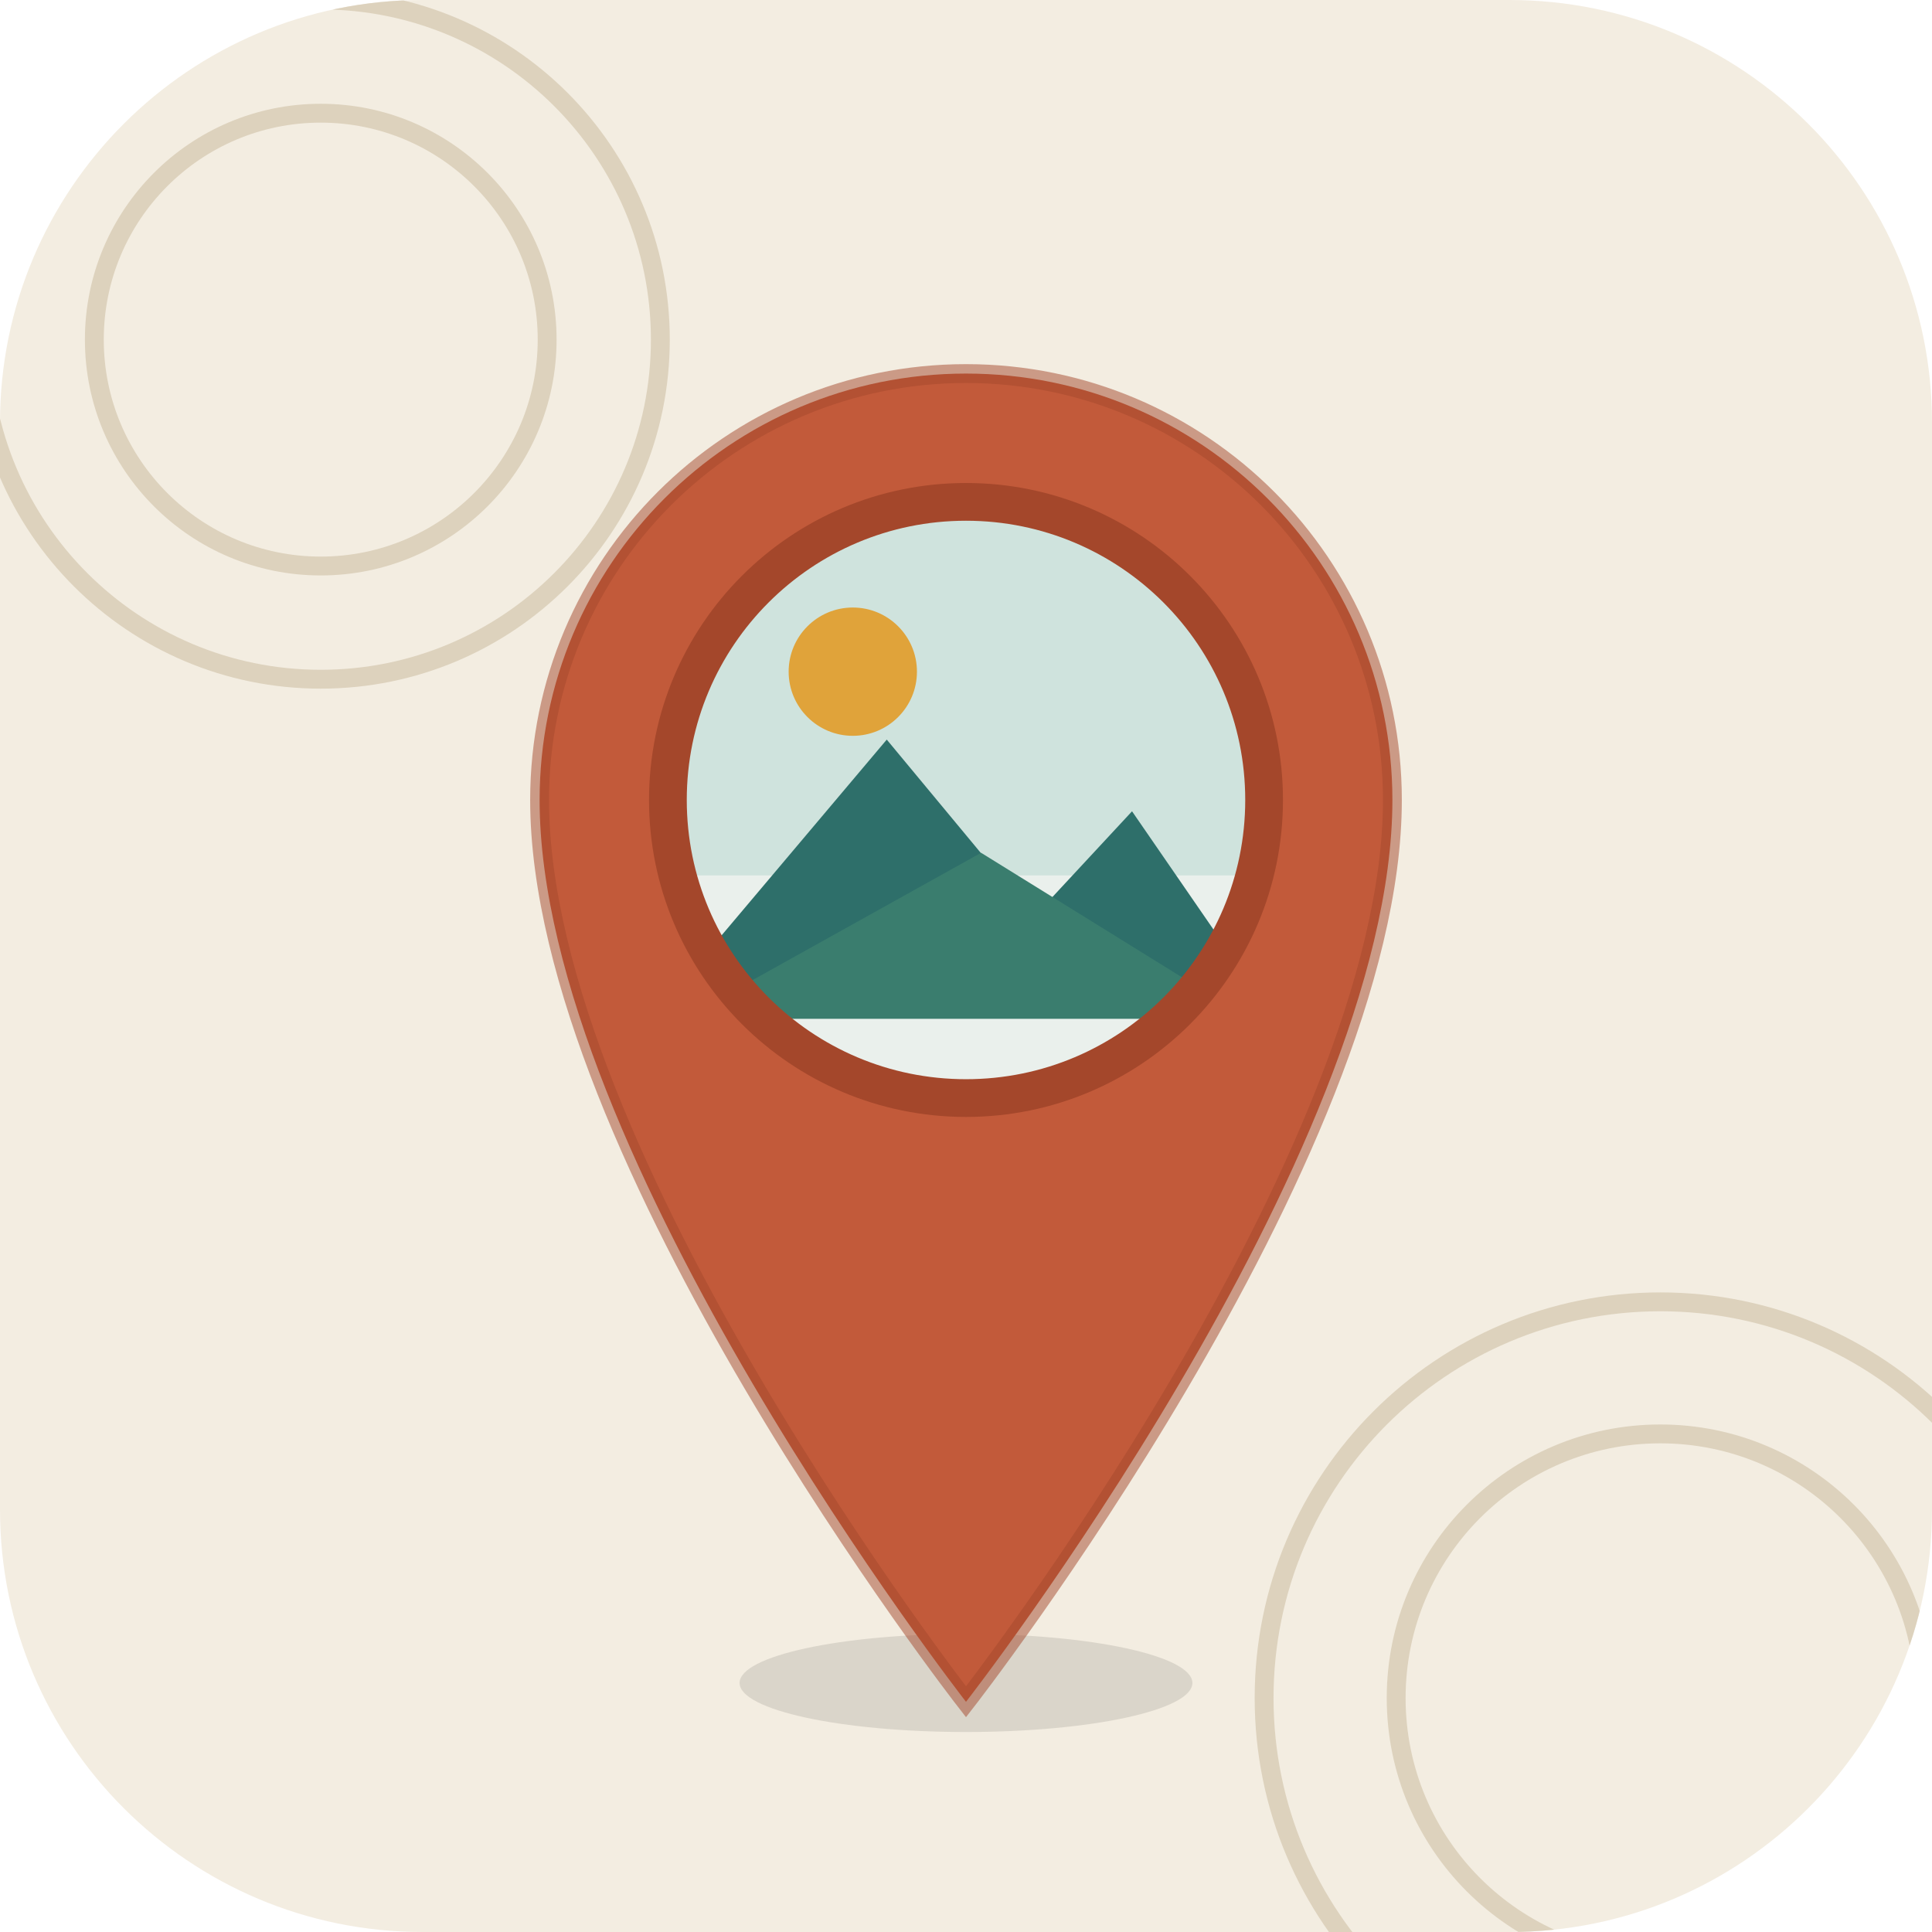
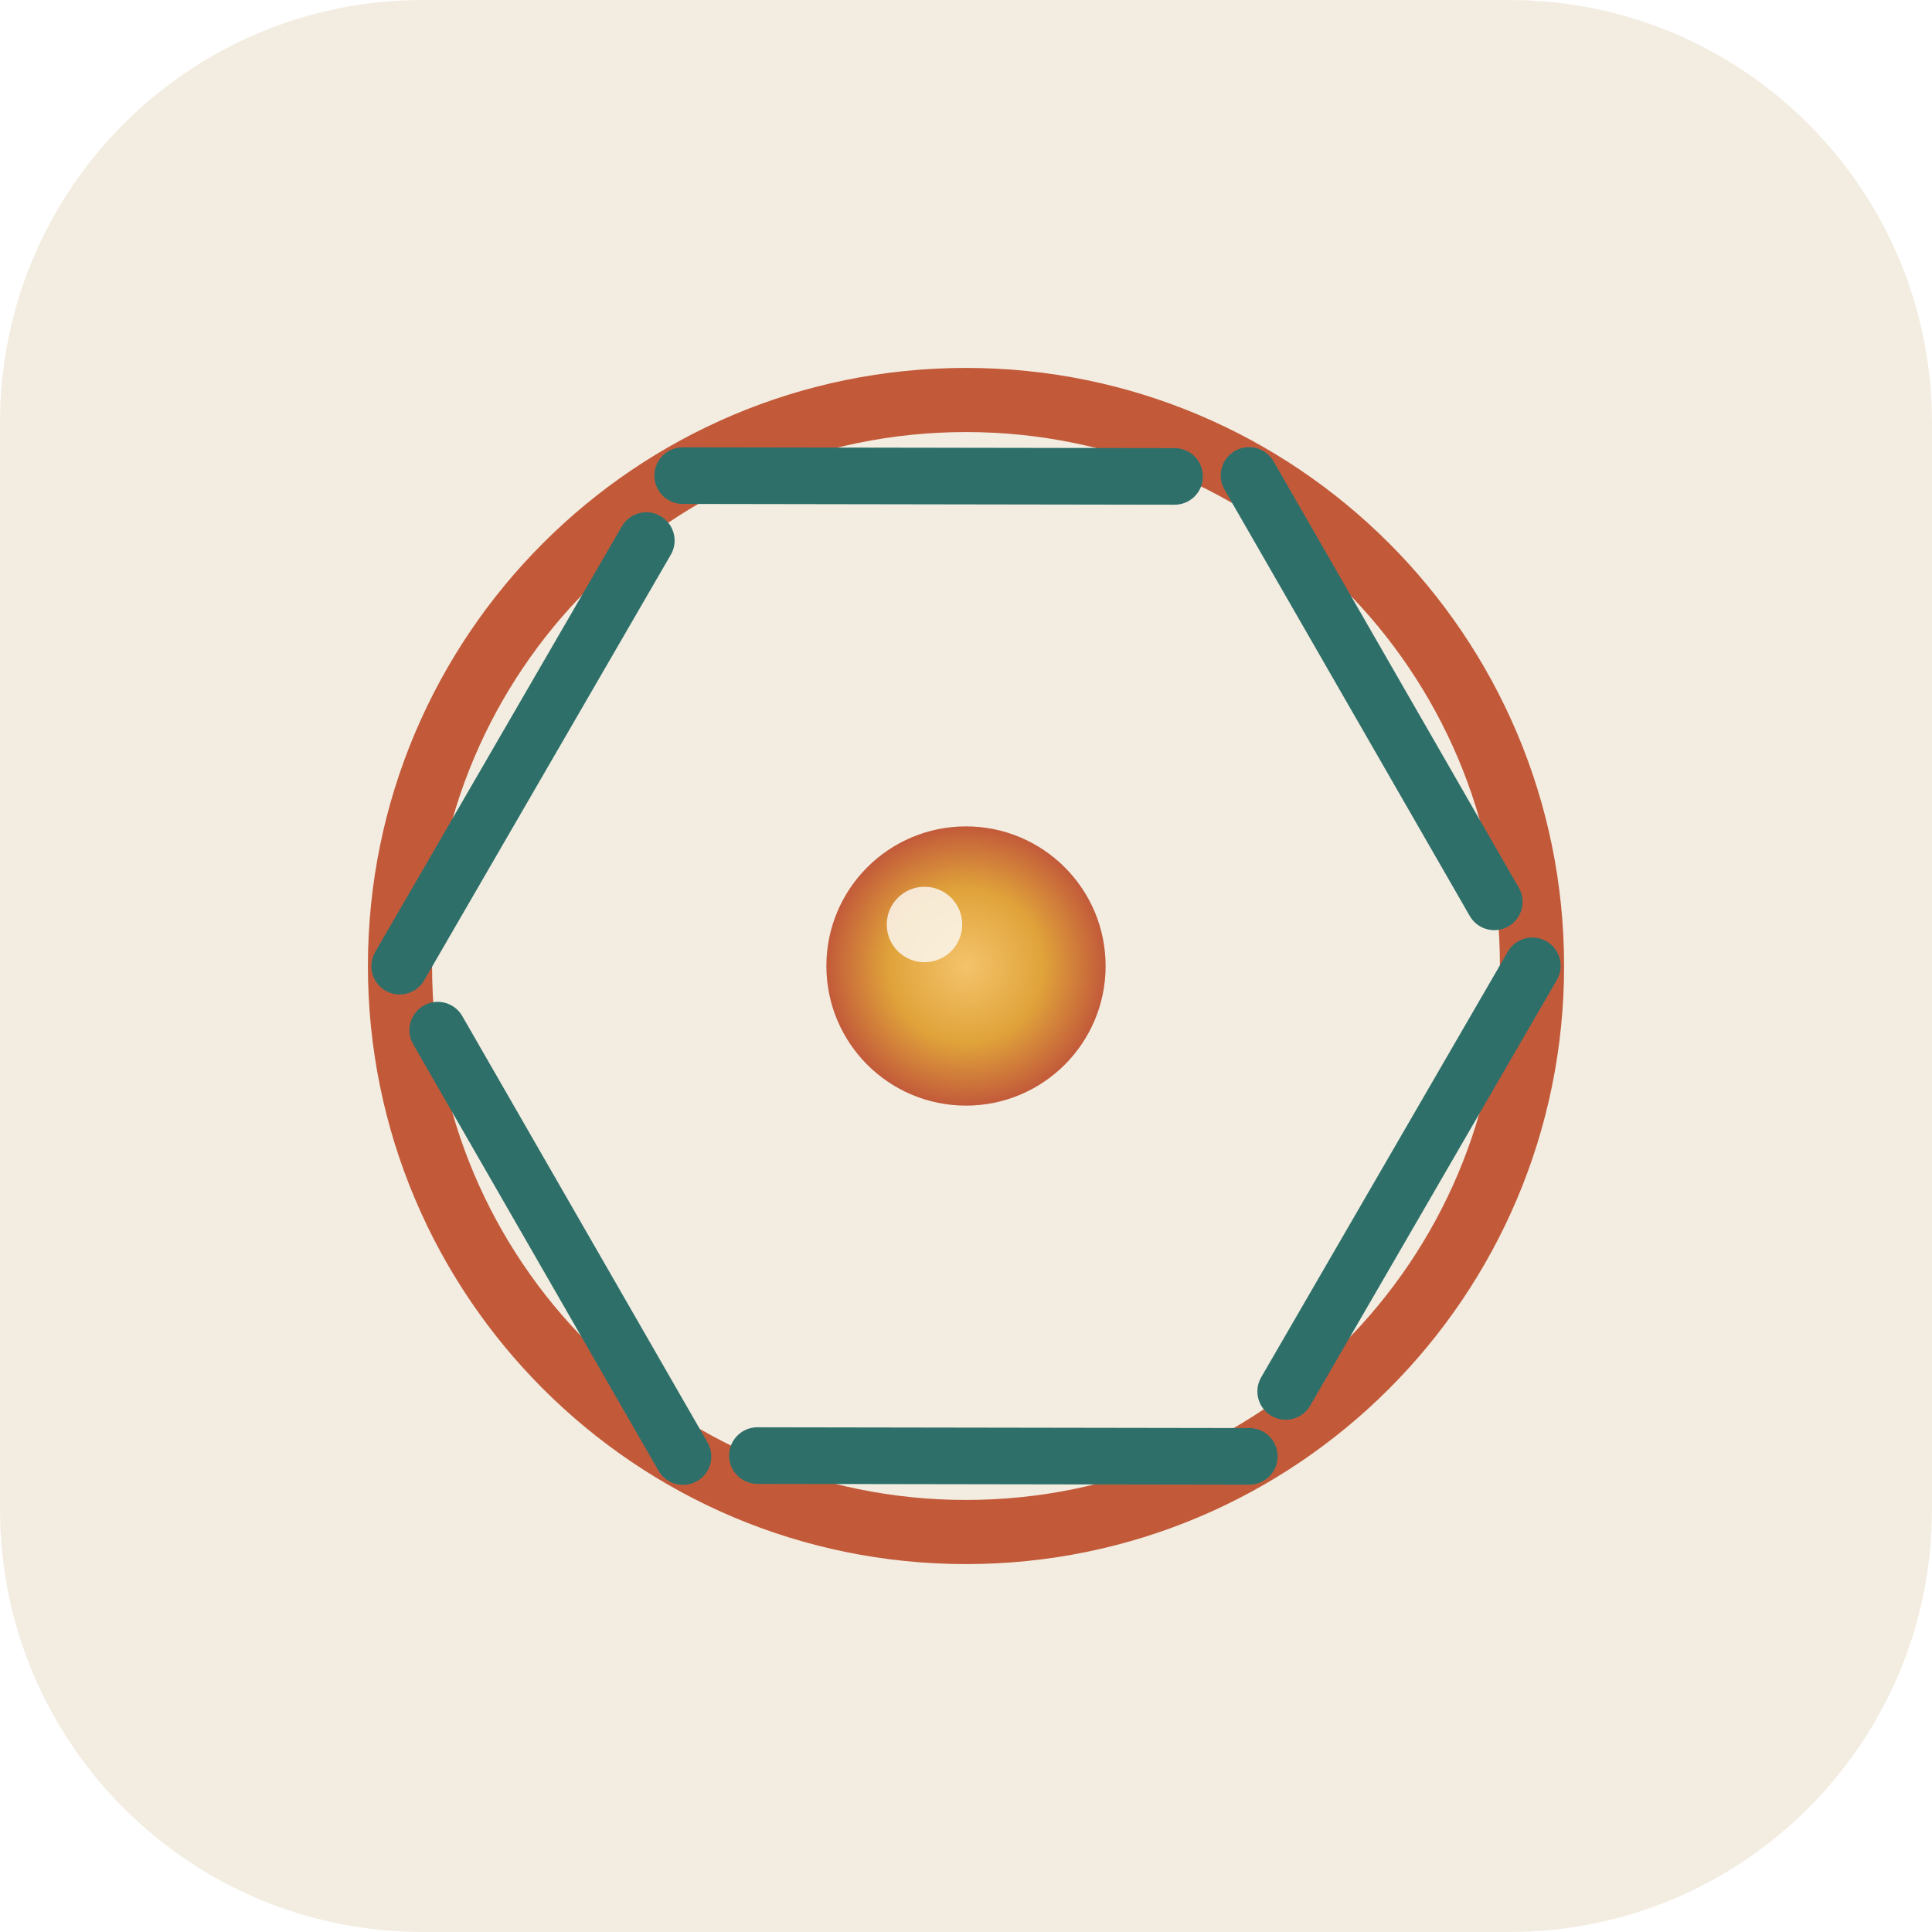
<svg xmlns="http://www.w3.org/2000/svg" width="1024" height="1024" viewBox="0 0 1024 1024">
  <defs>
    <clipPath id="bg">
-       <rect x="0" y="0" width="1024" height="1024" rx="224" ry="224" />
+       <rect width="1024" height="1024" rx="224" />
    </clipPath>
-     <clipPath id="lens">
-       <circle cx="512" cy="424" r="150" />
-     </clipPath>
+     <radialGradient id="spark" cx="50%" cy="50%" r="50%">
+       <stop offset="0%" stop-color="#F4C36B" />
+       <stop offset="55%" stop-color="#E0A33A" />
+       <stop offset="100%" stop-color="#C25A3A" />
+     </radialGradient>
  </defs>
  <g clip-path="url(#bg)">
-     <rect x="0" y="0" width="1024" height="1024" fill="#F3EDE1" />
-     <g fill="none" stroke="#DDD2BD" stroke-width="10">
-       <circle cx="170" cy="180" r="120" />
-       <circle cx="170" cy="180" r="180" />
-       <circle cx="880" cy="900" r="140" />
-       <circle cx="880" cy="900" r="210" />
+     <rect width="1024" height="1024" fill="#F3EDE1" />
+   </g>
+   <g transform="translate(512 512)">
+     <circle r="300" fill="none" stroke="#C25A3A" stroke-width="34" />
+     <g stroke="#2E6F6A" stroke-width="30" stroke-linecap="round" fill="none">
+       <g>
+         <line x1="150" y1="-260" x2="280" y2="-34" />
+       </g>
+       <g transform="rotate(60)">
+         <line x1="150" y1="-260" x2="280" y2="-34" />
+       </g>
+       <g transform="rotate(120)">
+         <line x1="150" y1="-260" x2="280" y2="-34" />
+       </g>
+       <g transform="rotate(180)">
+         <line x1="150" y1="-260" x2="280" y2="-34" />
+       </g>
+       <g transform="rotate(240)">
+         <line x1="150" y1="-260" x2="280" y2="-34" />
+       </g>
+       <g transform="rotate(300)">
+         <line x1="150" y1="-260" x2="280" y2="-34" />
+       </g>
    </g>
+     <circle r="74" fill="url(#spark)" />
+     <circle cx="-22" cy="-22" r="20" fill="#FBF7EF" opacity="0.85" />
  </g>
-   <ellipse cx="512" cy="892" rx="120" ry="26" fill="#23201A" opacity="0.12" />
-   <path d="M512 902            C512 902 286 612 286 424            A226 226 0 1 1 738 424            C738 612 512 902 512 902 Z" fill="#C25A3A" />
-   <path d="M512 902            C512 902 286 612 286 424            A226 226 0 1 1 738 424            C738 612 512 902 512 902 Z" fill="none" stroke="#A4472B" stroke-width="10" opacity="0.5" />
-   <circle cx="512" cy="424" r="158" fill="#FBF7EF" />
-   <g clip-path="url(#lens)">
-     <rect x="362" y="274" width="300" height="300" fill="#EAF0EC" />
-     <rect x="362" y="274" width="300" height="190" fill="#CFE3DD" />
-     <circle cx="452" cy="356" r="34" fill="#E0A33A" />
-     <path d="M362 520 L470 392 L548 486 L600 430 L662 520 Z" fill="#2E6F6A" />
-     <path d="M362 540 L520 452 L662 540 Z" fill="#3A7D6E" />
-   </g>
-   <circle cx="512" cy="424" r="158" fill="none" stroke="#A4472B" stroke-width="20" />
</svg>
